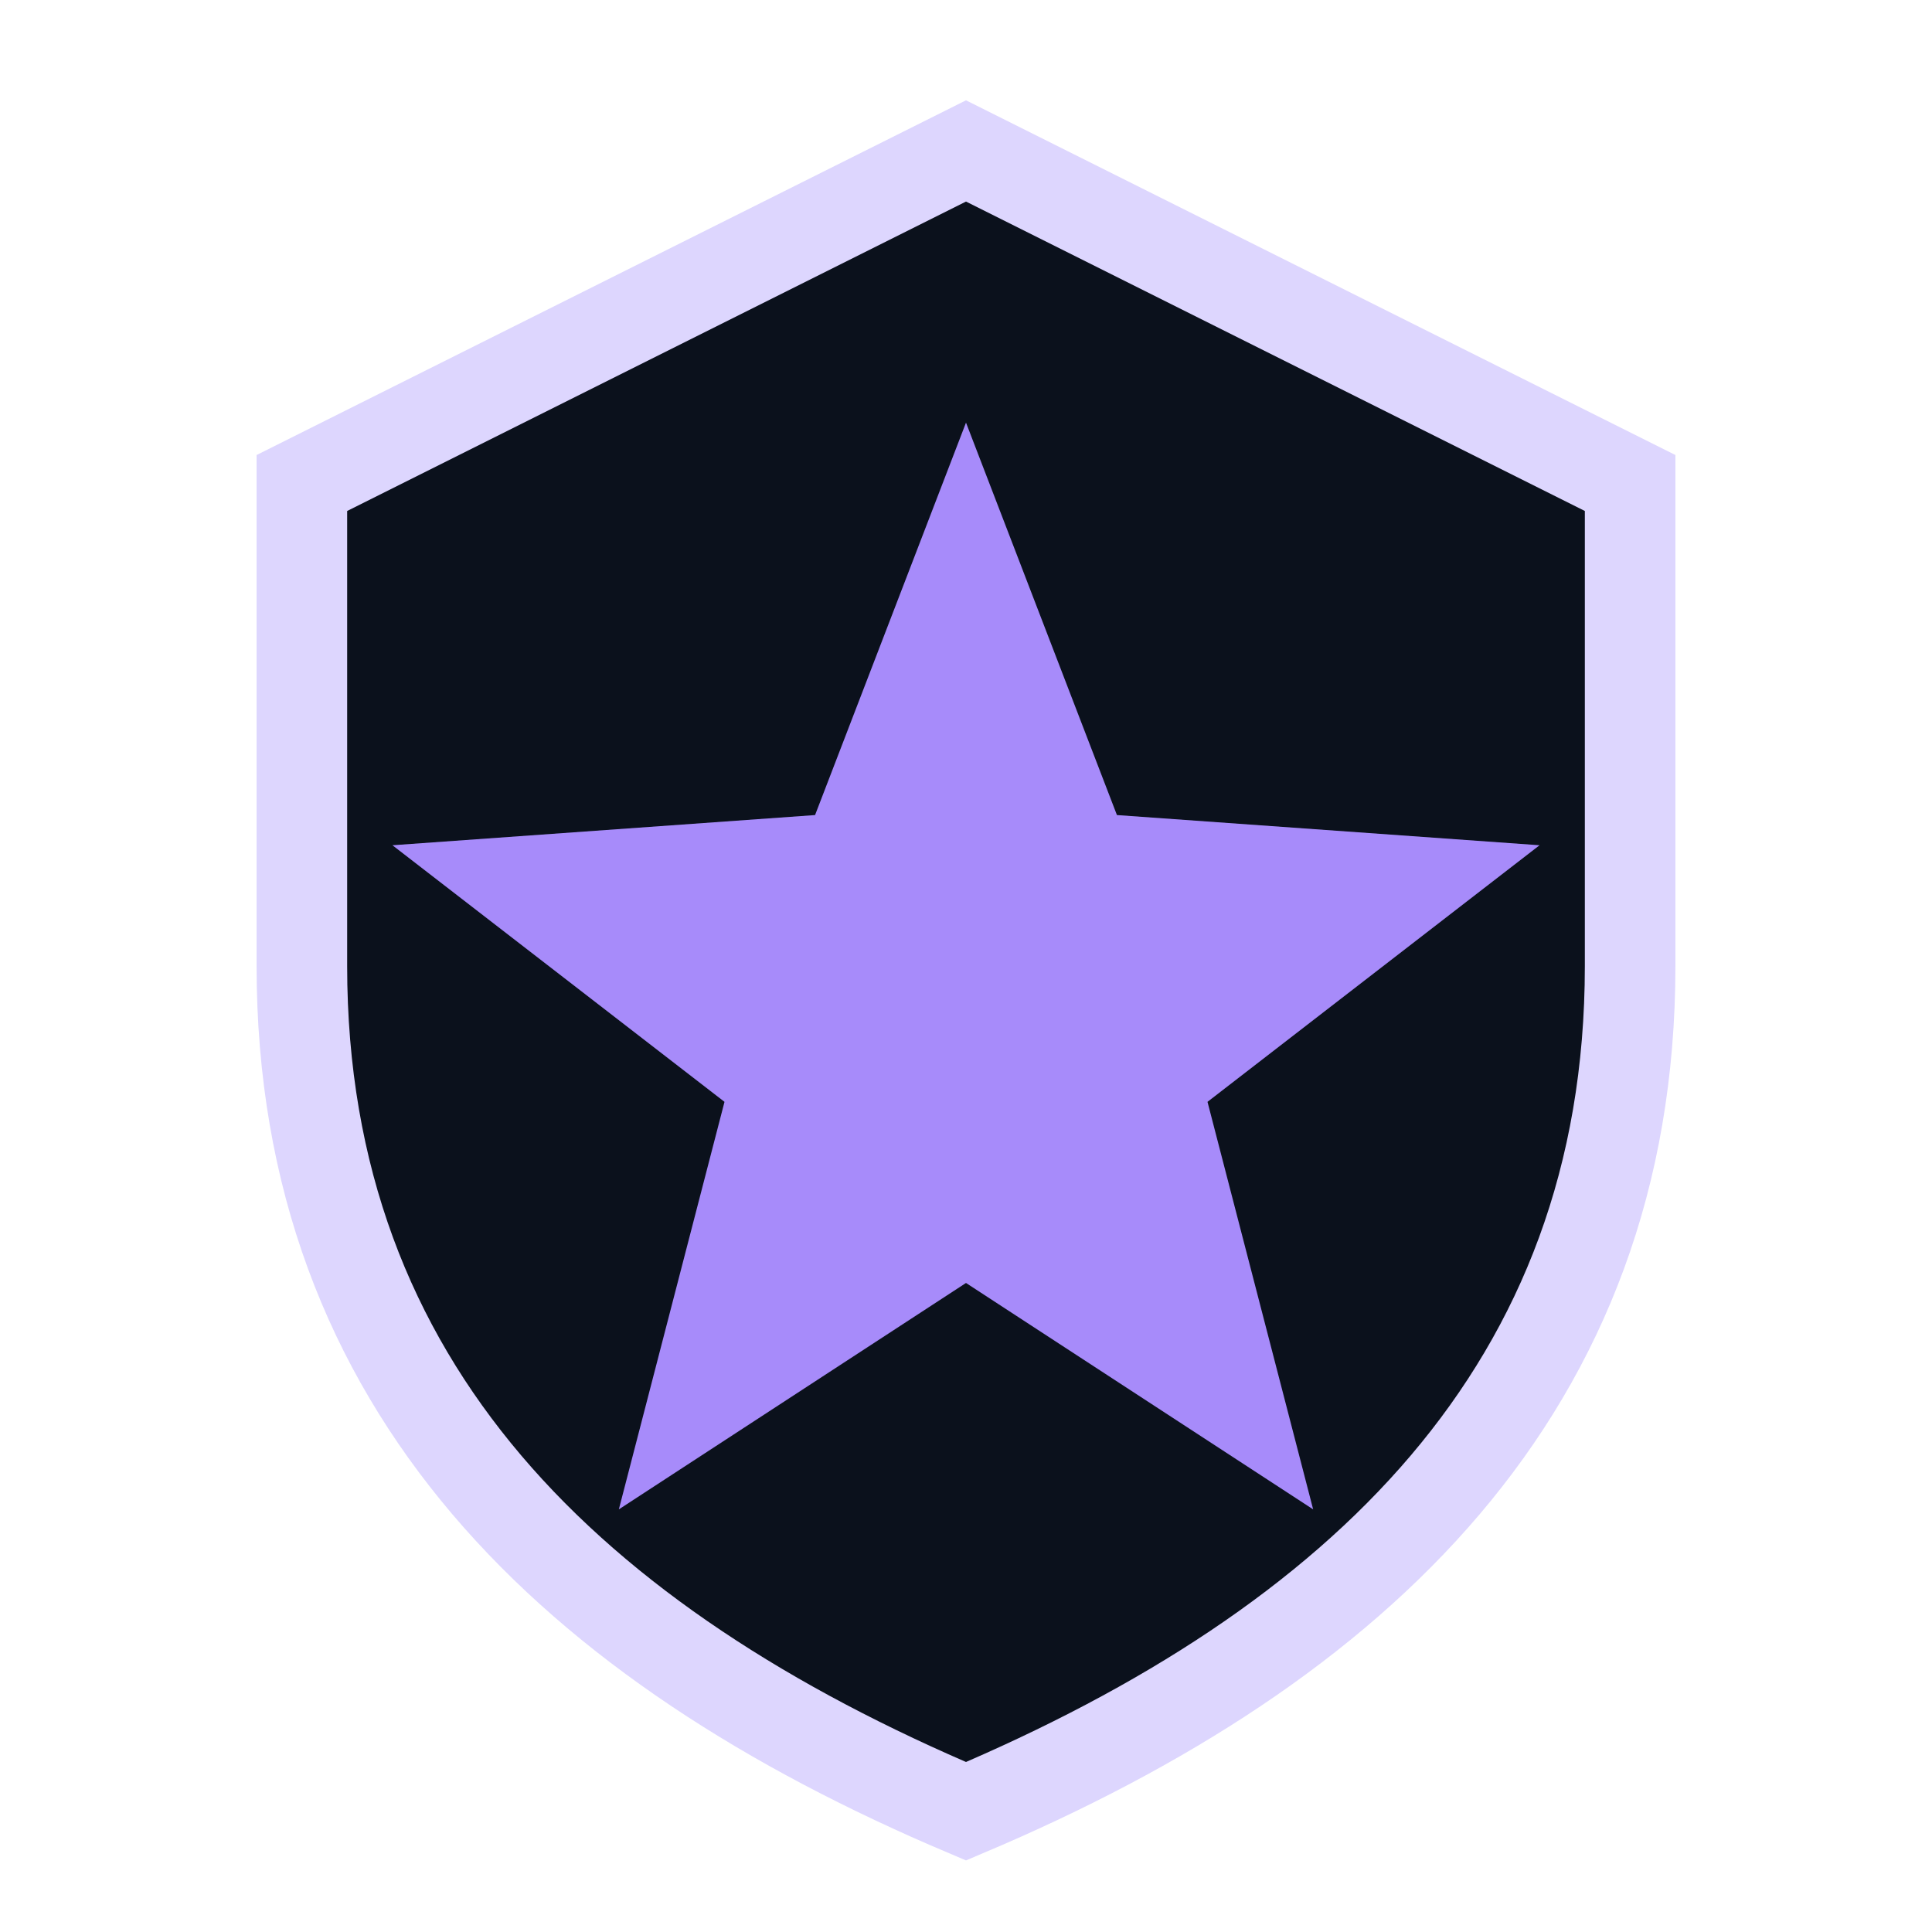
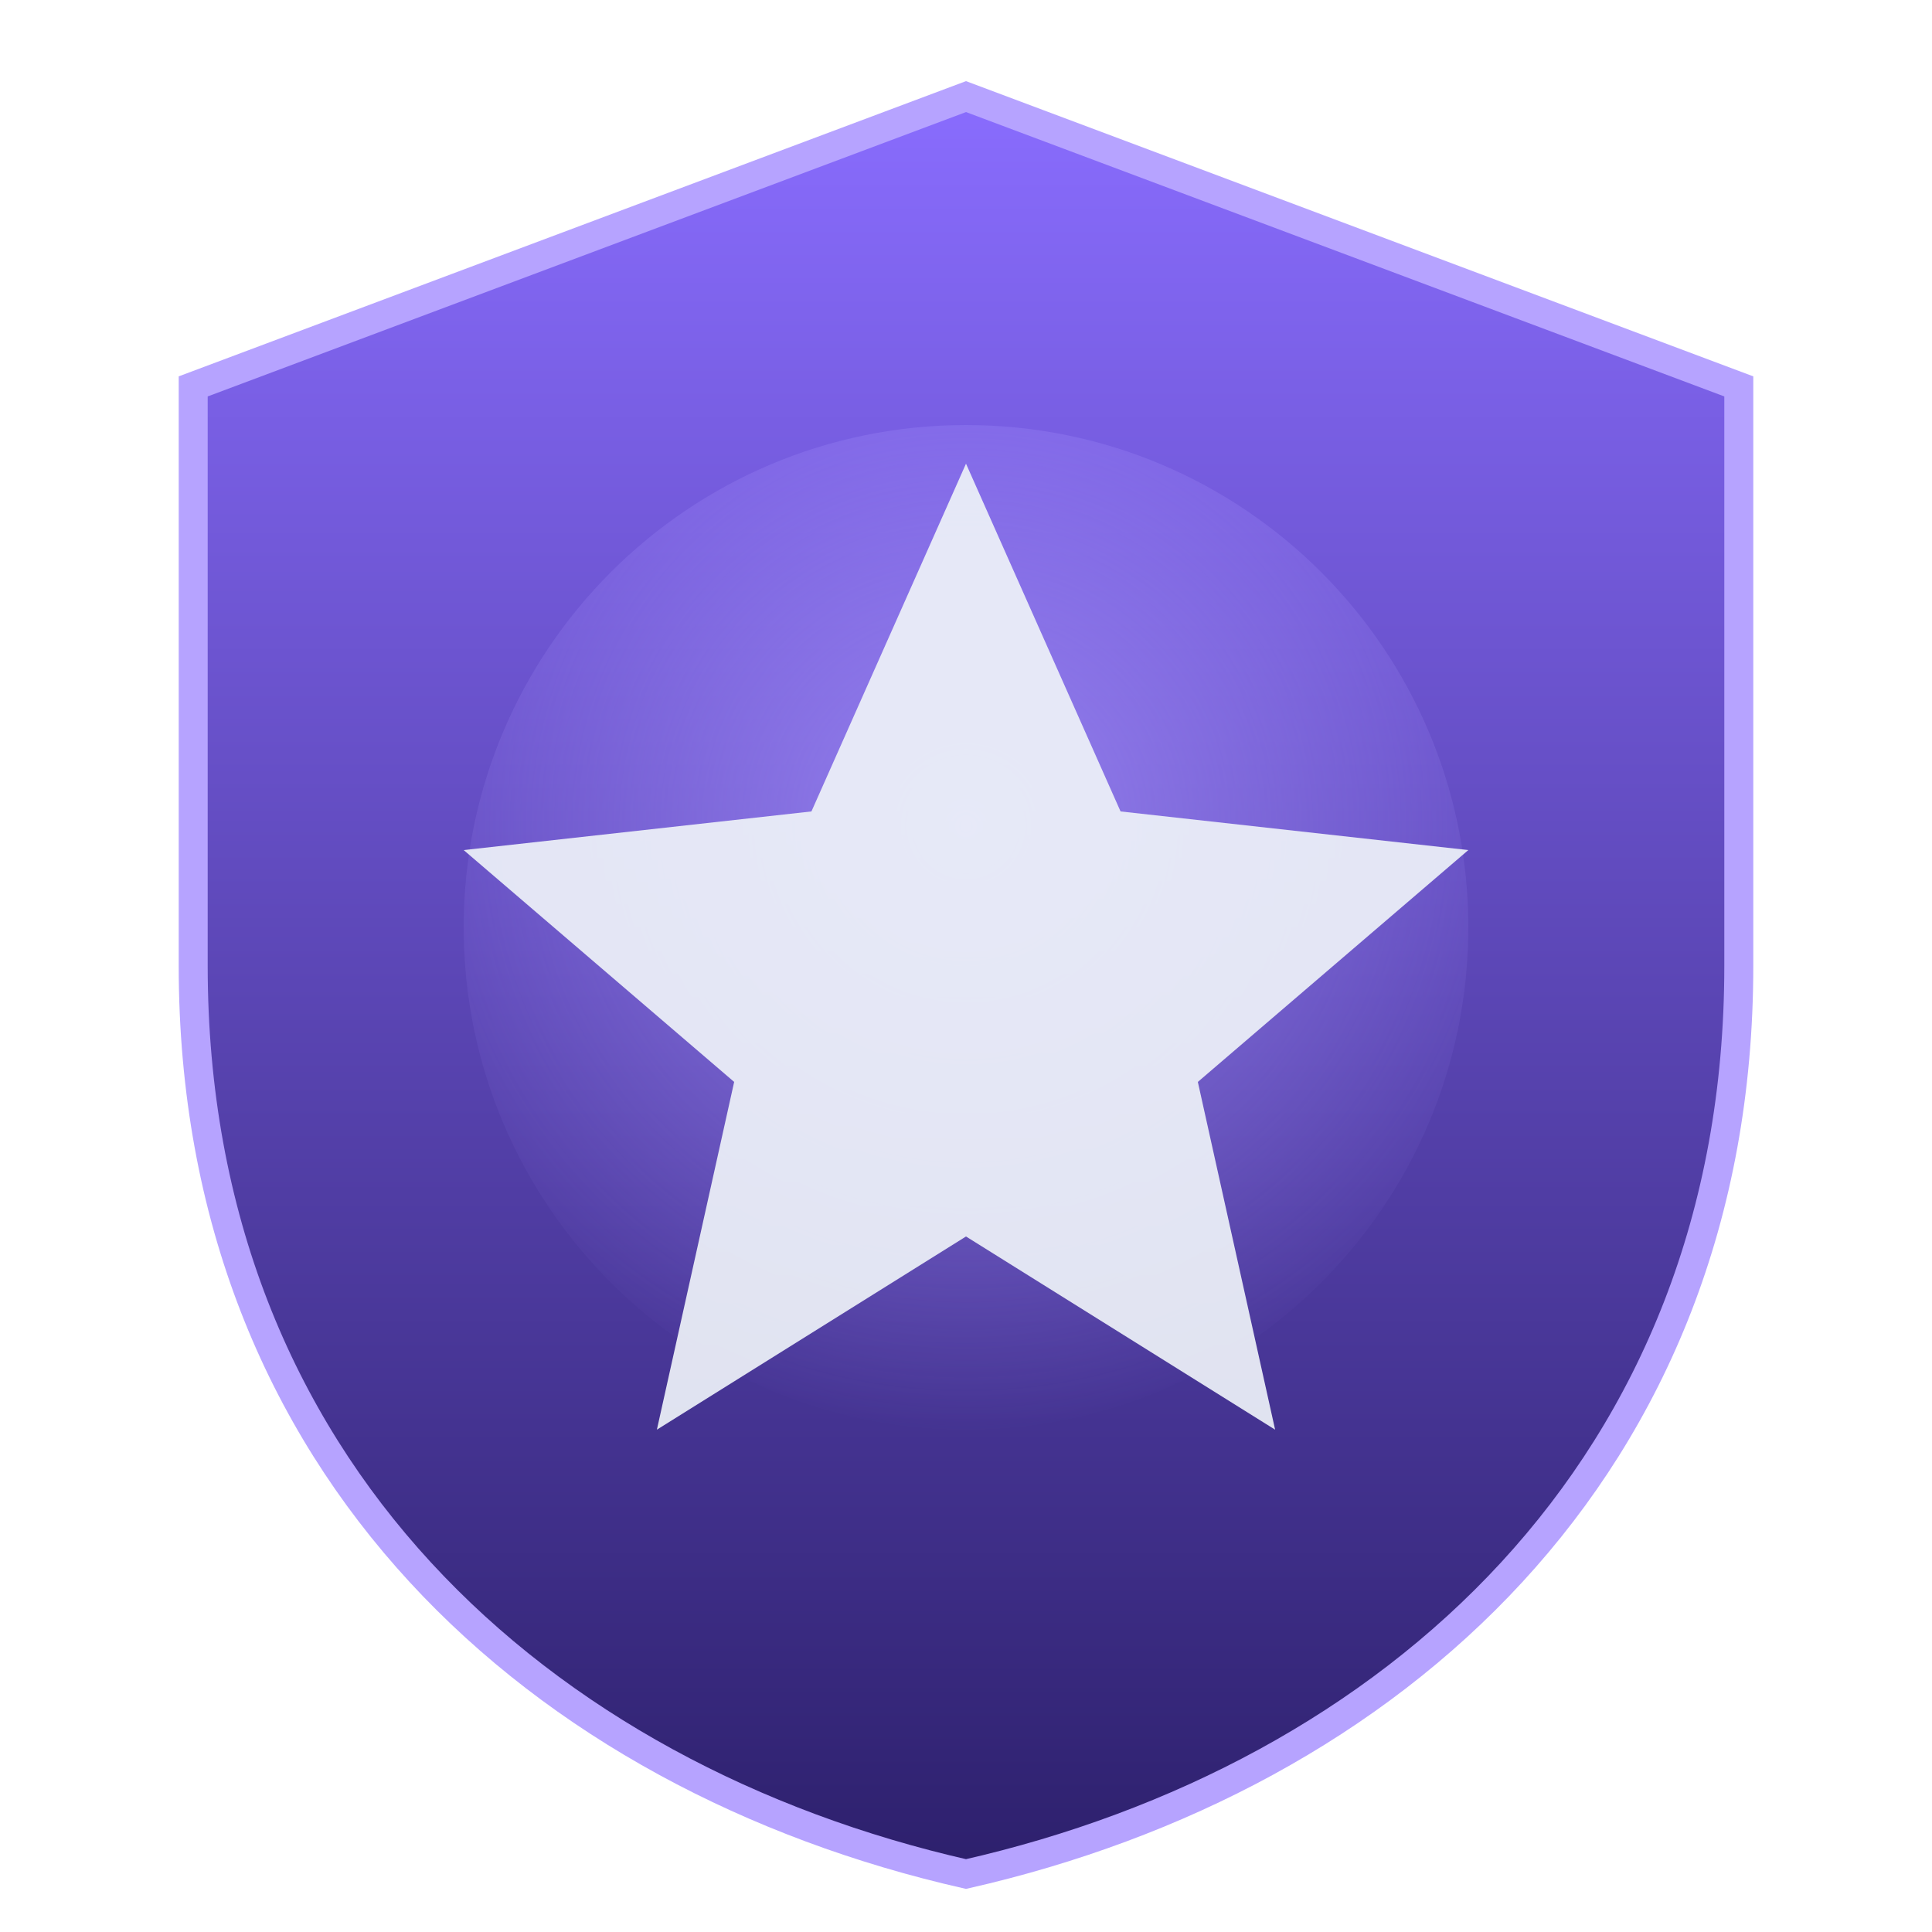
- <svg xmlns="http://www.w3.org/2000/svg" viewBox="0 0 128 128">
-   <path fill="#0b111c" stroke="#ddd6fe" stroke-width="6" d="M64 10 108 32v32c0 28-18 45-44 56-26-11-44-28-44-56V32z" />
-   <path fill="#a78bfa" d="m64 28 10 26 28 2-22 17 7 27-23-15-23 15 7-27-22-17 28-2z" />
+ <svg xmlns="http://www.w3.org/2000/svg" viewBox="0 0 100 100">
+   <defs>
+     <linearGradient id="apprentice-fill" x1="0" y1="0" x2="0" y2="1">
+       <stop offset="0%" stop-color="#8a6dff" />
+       <stop offset="100%" stop-color="#2c1f6b" />
+     </linearGradient>
+     <radialGradient id="apprentice-glow" cx="50%" cy="40%" r="60%">
+       <stop offset="0%" stop-color="#a894ff" stop-opacity="0.7" />
+       <stop offset="100%" stop-color="#a894ff" stop-opacity="0" />
+     </radialGradient>
+   </defs>
+   <path d="M50 5 L90 20 V50 C90 76 72 92 50 97 C28 92 10 76 10 50 V20 Z" fill="url(#apprentice-fill)" stroke="#b6a3ff" stroke-width="1.5" />
+   <circle cx="50" cy="48" r="26" fill="url(#apprentice-glow)" />
+   <path d="M50 24 L58 42 L76 44 L62 56 L66 74 L50 64 L34 74 L38 56 L24 44 L42 42 Z" fill="#eef2f8" opacity="0.92" />
</svg>
